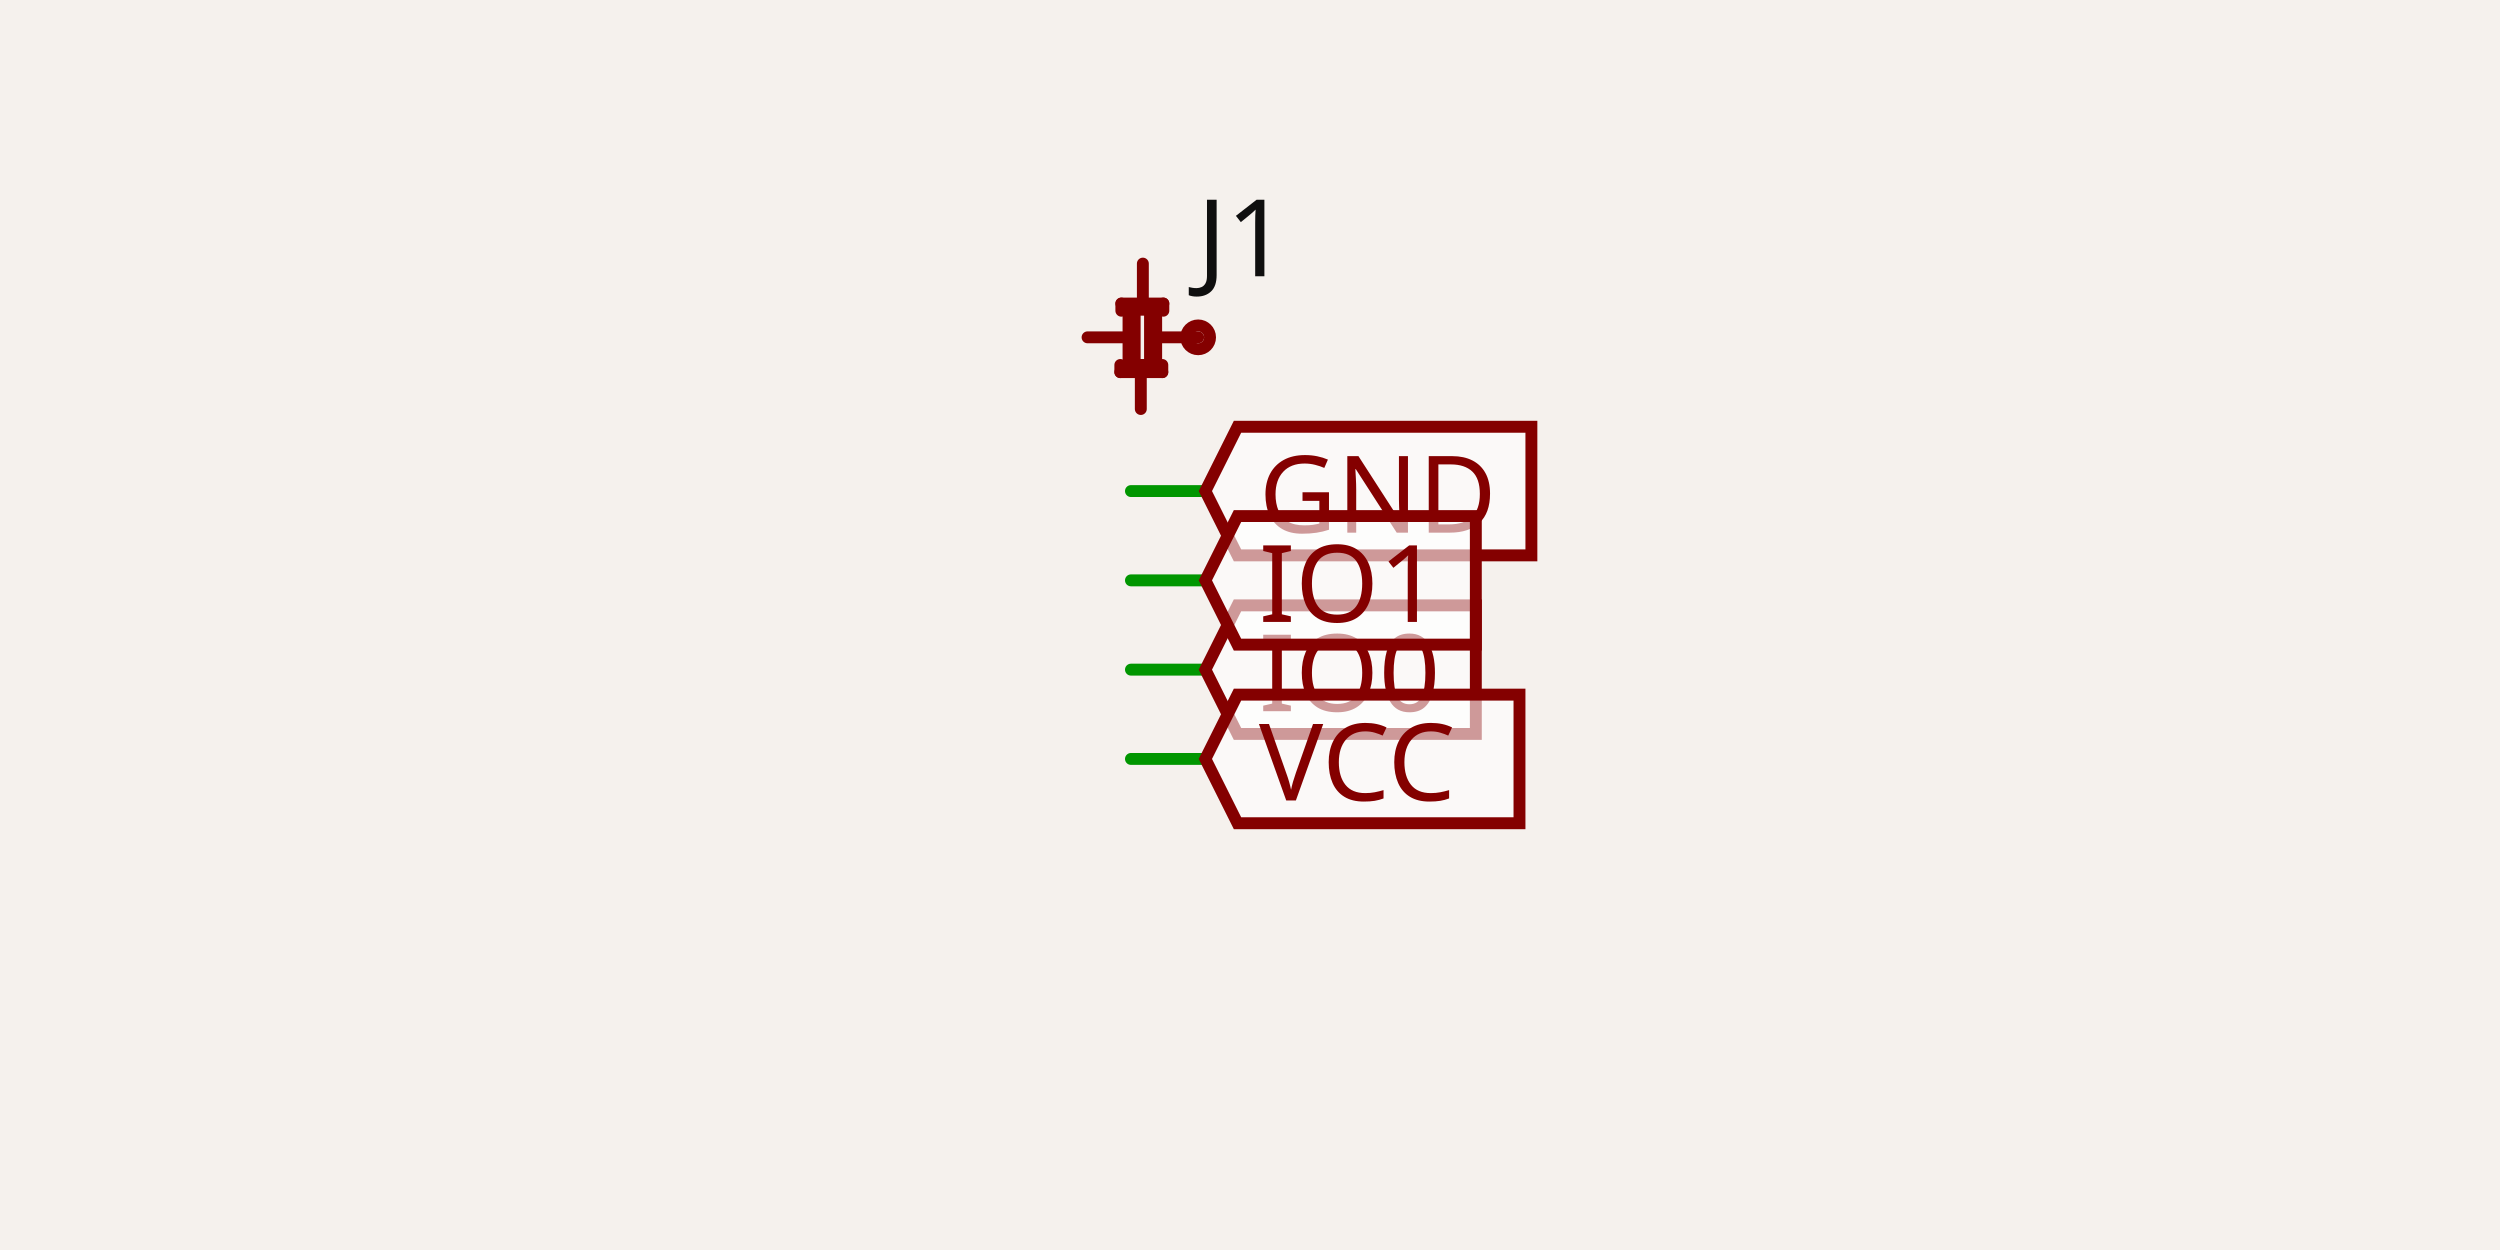
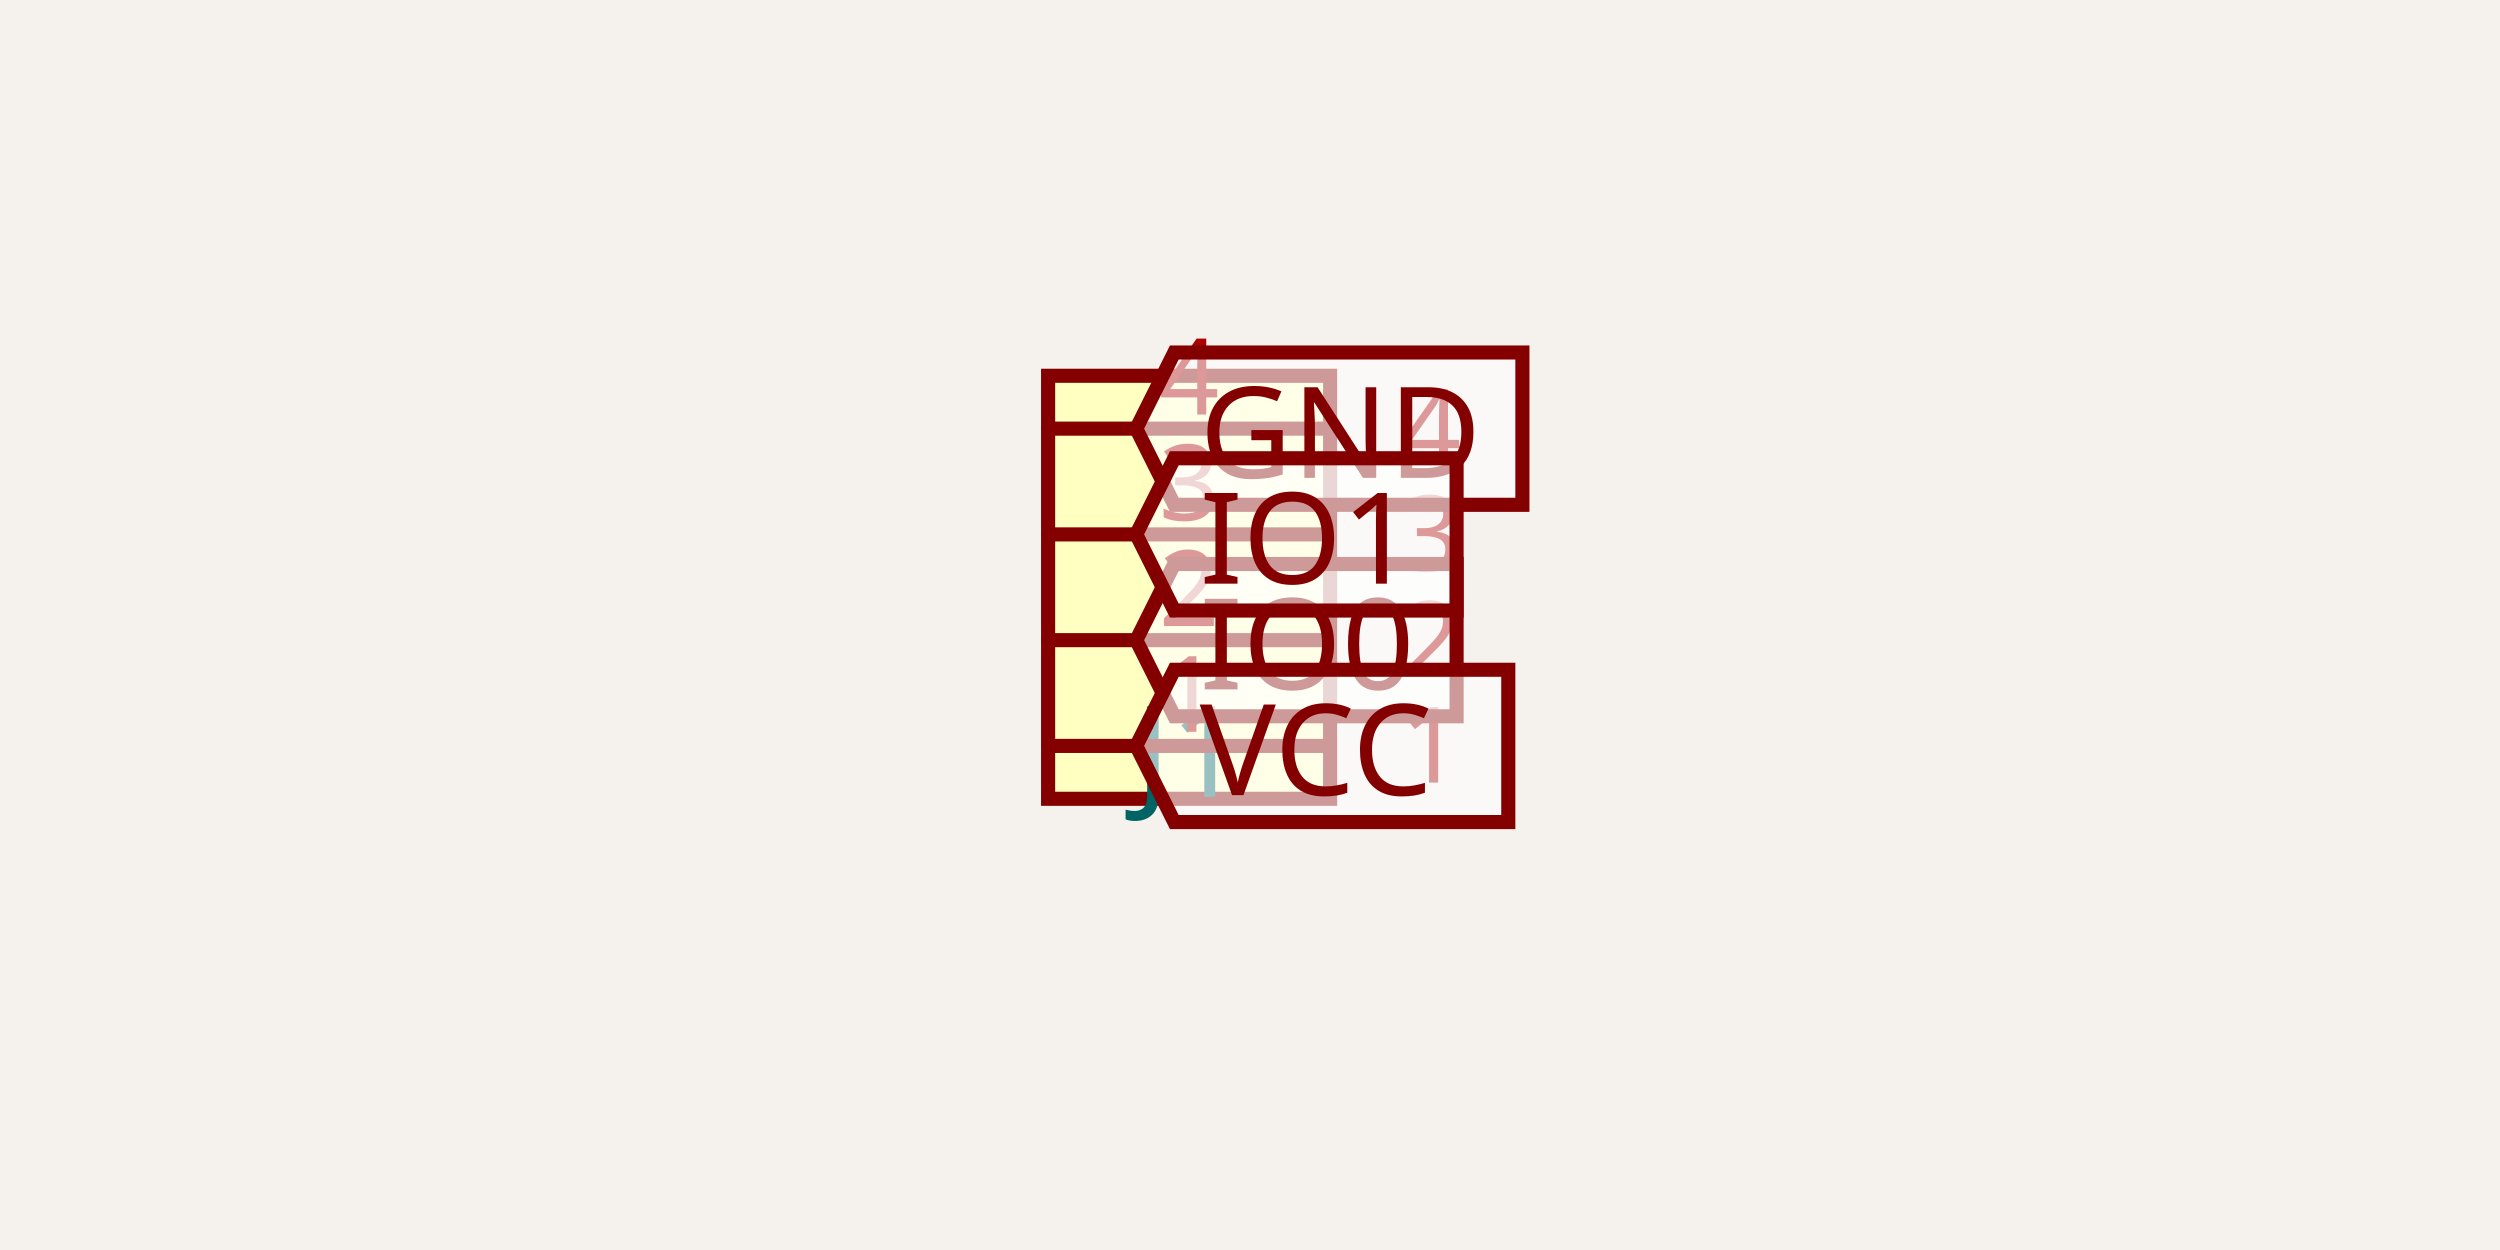
- <svg xmlns="http://www.w3.org/2000/svg" width="1200" height="600" style="background-color: rgb(245, 241, 237)" data-real-to-screen-transform="matrix(285.7142857143,0,0,-285.7142857143,600,300)" data-circuit-to-svg-version="0.0.346">
+ <svg xmlns="http://www.w3.org/2000/svg" width="1200" height="600" style="background-color: rgb(245, 241, 237)" data-real-to-screen-transform="matrix(338.4094754653,0,0,-338.4094754653,570.7727016356,281.8950930626)" data-circuit-to-svg-version="0.0.346">
  <style>
              .boundary { fill: rgb(245, 241, 237); }
              .schematic-boundary { fill: none; stroke: #fff; }
              .component { fill: none; stroke: rgb(132, 0, 0); }
              .chip { fill: rgb(255, 255, 194); stroke: rgb(132, 0, 0); }
              .component-pin { fill: none; stroke: rgb(132, 0, 0); }
              /* Basic per-trace hover fallback */
              .trace:hover {
                filter: invert(1);
              }
              .trace:hover .trace-crossing-outline {
                opacity: 0;
              }
              .trace:hover .trace-junction {
                filter: invert(1);
              }
              /* Net-hover highlighting: when a trace or its overlays are hovered,
                 invert color for all traces (base + overlays) sharing the same
                 subcircuit connectivity key. Also hide crossing outline during hover. */
              svg:has(:is(g.trace[data-subcircuit-connectivity-map-key="undefined"], g.trace-overlays[data-subcircuit-connectivity-map-key="undefined"]):hover) :is(g.trace[data-subcircuit-connectivity-map-key="undefined"], g.trace-overlays[data-subcircuit-connectivity-map-key="undefined"]) { filter: invert(1); }
svg:has(:is(g.trace[data-subcircuit-connectivity-map-key="undefined"], g.trace-overlays[data-subcircuit-connectivity-map-key="undefined"]):hover) g.trace-overlays[data-subcircuit-connectivity-map-key="undefined"] .trace-crossing-outline { opacity: 0; }
              .text { font-family: sans-serif; fill: rgb(0, 150, 0); }
              .pin-number { fill: rgb(169, 0, 0); }
              .port-label { fill: rgb(0, 100, 100); }
              .component-name { fill: rgb(0, 100, 100); }
            </style>
  <rect class="boundary" x="0" y="0" width="1200" height="600" />
  <g class="trace" data-layer="base" data-circuit-json-type="schematic_trace" data-schematic-trace-id="schematic_trace:label:net-label:GND">
-     <path d="M 542.857 235.714 L 578.571 235.714" class="trace-invisible-hover-outline" stroke="rgb(0, 150, 0)" fill="none" stroke-width="45.714px" stroke-linecap="round" opacity="0" stroke-linejoin="round" />
-     <path d="M 542.857 235.714 L 578.571 235.714" stroke="rgb(0, 150, 0)" fill="none" stroke-width="5.714px" stroke-linecap="round" stroke-linejoin="round" />
+     <path d="M 503.091 205.753 L 545.392 205.753" class="trace-invisible-hover-outline" stroke="rgb(0, 150, 0)" fill="none" stroke-width="54.146px" stroke-linecap="round" opacity="0" stroke-linejoin="round" />
+     <path d="M 503.091 205.753 L 545.392 205.753" stroke="rgb(0, 150, 0)" fill="none" stroke-width="6.768px" stroke-linecap="round" stroke-linejoin="round" />
  </g>
  <g class="trace" data-layer="base" data-circuit-json-type="schematic_trace" data-schematic-trace-id="schematic_trace:label:net-label:IO0">
-     <path d="M 542.857 321.429 L 578.571 321.429" class="trace-invisible-hover-outline" stroke="rgb(0, 150, 0)" fill="none" stroke-width="45.714px" stroke-linecap="round" opacity="0" stroke-linejoin="round" />
-     <path d="M 542.857 321.429 L 578.571 321.429" stroke="rgb(0, 150, 0)" fill="none" stroke-width="5.714px" stroke-linecap="round" stroke-linejoin="round" />
+     <path d="M 503.091 307.276 L 545.392 307.276" class="trace-invisible-hover-outline" stroke="rgb(0, 150, 0)" fill="none" stroke-width="54.146px" stroke-linecap="round" opacity="0" stroke-linejoin="round" />
+     <path d="M 503.091 307.276 L 545.392 307.276" stroke="rgb(0, 150, 0)" fill="none" stroke-width="6.768px" stroke-linecap="round" stroke-linejoin="round" />
  </g>
  <g class="trace" data-layer="base" data-circuit-json-type="schematic_trace" data-schematic-trace-id="schematic_trace:label:net-label:IO1">
-     <path d="M 542.857 278.571 L 578.571 278.571" class="trace-invisible-hover-outline" stroke="rgb(0, 150, 0)" fill="none" stroke-width="45.714px" stroke-linecap="round" opacity="0" stroke-linejoin="round" />
-     <path d="M 542.857 278.571 L 578.571 278.571" stroke="rgb(0, 150, 0)" fill="none" stroke-width="5.714px" stroke-linecap="round" stroke-linejoin="round" />
+     <path d="M 503.091 256.514 L 545.392 256.514" class="trace-invisible-hover-outline" stroke="rgb(0, 150, 0)" fill="none" stroke-width="54.146px" stroke-linecap="round" opacity="0" stroke-linejoin="round" />
+     <path d="M 503.091 256.514 L 545.392 256.514" stroke="rgb(0, 150, 0)" fill="none" stroke-width="6.768px" stroke-linecap="round" stroke-linejoin="round" />
  </g>
  <g class="trace" data-layer="base" data-circuit-json-type="schematic_trace" data-schematic-trace-id="schematic_trace:label:net-label:VCC">
-     <path d="M 542.857 364.286 L 578.571 364.286" class="trace-invisible-hover-outline" stroke="rgb(0, 150, 0)" fill="none" stroke-width="45.714px" stroke-linecap="round" opacity="0" stroke-linejoin="round" />
-     <path d="M 542.857 364.286 L 578.571 364.286" stroke="rgb(0, 150, 0)" fill="none" stroke-width="5.714px" stroke-linecap="round" stroke-linejoin="round" />
+     <path d="M 503.091 358.037 L 545.392 358.037" class="trace-invisible-hover-outline" stroke="rgb(0, 150, 0)" fill="none" stroke-width="54.146px" stroke-linecap="round" opacity="0" stroke-linejoin="round" />
+     <path d="M 503.091 358.037 L 545.392 358.037" stroke="rgb(0, 150, 0)" fill="none" stroke-width="6.768px" stroke-linecap="round" stroke-linejoin="round" />
  </g>
  <g class="trace-overlays" data-layer="overlay" data-circuit-json-type="schematic_trace" data-schematic-trace-id="schematic_trace:label:net-label:GND" />
  <g class="trace-overlays" data-layer="overlay" data-circuit-json-type="schematic_trace" data-schematic-trace-id="schematic_trace:label:net-label:IO0" />
  <g class="trace-overlays" data-layer="overlay" data-circuit-json-type="schematic_trace" data-schematic-trace-id="schematic_trace:label:net-label:IO1" />
  <g class="trace-overlays" data-layer="overlay" data-circuit-json-type="schematic_trace" data-schematic-trace-id="schematic_trace:label:net-label:VCC" />
  <g data-circuit-json-type="schematic_component" data-schematic-component-id="schematic_component:J1">
-     <rect class="component-overlay" x="522.032" y="126.534" width="53.079" height="69.79" fill="transparent" />
-     <path d="M 575.111 161.92 L 554.961 161.92" stroke="rgb(132, 0, 0)" fill="none" stroke-width="5.714px" stroke-linecap="round" />
-     <path d="M 554.961 149.142 L 554.961 174.698" stroke="rgb(132, 0, 0)" fill="none" stroke-width="5.714px" stroke-linecap="round" />
-     <path d="M 552.012 149.142 L 552.012 175.19" stroke="rgb(132, 0, 0)" fill="none" stroke-width="5.714px" stroke-linecap="round" />
-     <path d="M 541.691 149.142 L 541.691 174.698" stroke="rgb(132, 0, 0)" fill="none" stroke-width="5.714px" stroke-linecap="round" />
-     <path d="M 544.64 148.65 L 544.64 174.698" stroke="rgb(132, 0, 0)" fill="none" stroke-width="5.714px" stroke-linecap="round" />
-     <path d="M 552.012 148.65 L 544.64 148.65" stroke="rgb(132, 0, 0)" fill="none" stroke-width="5.714px" stroke-linecap="round" />
-     <path d="M 552.012 175.19 L 544.64 175.19" stroke="rgb(132, 0, 0)" fill="none" stroke-width="5.714px" stroke-linecap="round" />
-     <path d="M 538.25 145.701 L 558.401 145.701" stroke="rgb(132, 0, 0)" fill="none" stroke-width="5.714px" stroke-linecap="round" />
-     <path d="M 548.571 126.534 L 548.571 145.21 L 548.571 145.701" stroke="rgb(132, 0, 0)" fill="none" stroke-width="5.714px" stroke-linecap="round" />
-     <path d="M 538.25 145.701 L 538.25 149.142" stroke="rgb(132, 0, 0)" fill="none" stroke-width="5.714px" stroke-linecap="round" />
-     <path d="M 558.401 145.701 L 558.401 149.142" stroke="rgb(132, 0, 0)" fill="none" stroke-width="5.714px" stroke-linecap="round" />
-     <path d="M 557.909 178.63 L 537.759 178.63" stroke="rgb(132, 0, 0)" fill="none" stroke-width="5.714px" stroke-linecap="round" />
-     <path d="M 547.588 196.323 L 547.588 179.122 L 547.588 178.63" stroke="rgb(132, 0, 0)" fill="none" stroke-width="5.714px" stroke-linecap="round" />
-     <path d="M 557.909 178.63 L 557.909 175.19" stroke="rgb(132, 0, 0)" fill="none" stroke-width="5.714px" stroke-linecap="round" />
-     <path d="M 537.759 178.63 L 537.759 175.19" stroke="rgb(132, 0, 0)" fill="none" stroke-width="5.714px" stroke-linecap="round" />
-     <path d="M 541.691 161.92 L 522.032 161.92" stroke="rgb(132, 0, 0)" fill="none" stroke-width="5.714px" stroke-linecap="round" />
-     <text x="574.62" y="147.667" stroke="rgb(245, 241, 237)" stroke-width="5.714px" paint-order="stroke" fill="rgb(15, 15, 15)" font-family="sans-serif" text-anchor="start" dominant-baseline="ideographic" font-size="51.429px">J1</text>
-     <text x="575.111" y="175.19" fill="rgb(15, 15, 15)" font-family="sans-serif" text-anchor="start" dominant-baseline="hanging" font-size="51.429px" />
-     <circle cx="575.111" cy="161.92" r="5.714px" stroke-width="5.714px" fill="none" stroke="rgb(132, 0, 0)" />
+     <rect class="component chip" x="503.091" y="180.372" width="135.364" height="203.046" stroke-width="6.768px" fill="rgb(255, 255, 194)" stroke="rgb(132, 0, 0)" />
+     <rect class="component-overlay" x="503.091" y="180.372" width="135.364" height="203.046" fill="transparent" />
+     <text x="570.773" y="400.338" fill="rgb(0, 100, 100)" text-anchor="middle" dominant-baseline="ideographic" font-family="sans-serif" font-size="60.914px" transform="rotate(0, 570.7727, 400.3384)">J1</text>
+     <line class="component-pin" x1="638.455" y1="358.037" x2="503.091" y2="358.037" stroke-width="6.768px" />
+     <g data-schematic-port-id="source_port:J1:1">
+       <rect x="496.323" y="351.269" width="13.536" height="13.536" opacity="0" />
+     </g>
+     <text class="pin-number" x="570.773" y="351.269" style="font-family: sans-serif;" fill="rgb(169, 0, 0)" text-anchor="middle" dominant-baseline="auto" font-size="50.761px" transform="">1</text>
+     <text class="pin-number" x="672.296" y="358.037" style="font-family: sans-serif;" fill="rgb(169, 0, 0)" text-anchor="start" dominant-baseline="middle" font-size="50.761px" transform="">1</text>
+     <line class="component-pin" x1="638.455" y1="307.276" x2="503.091" y2="307.276" stroke-width="6.768px" />
+     <g data-schematic-port-id="source_port:J1:2">
+       <rect x="496.323" y="300.508" width="13.536" height="13.536" opacity="0" />
+     </g>
+     <text class="pin-number" x="570.773" y="300.508" style="font-family: sans-serif;" fill="rgb(169, 0, 0)" text-anchor="middle" dominant-baseline="auto" font-size="50.761px" transform="">2</text>
+     <text class="pin-number" x="672.296" y="307.276" style="font-family: sans-serif;" fill="rgb(169, 0, 0)" text-anchor="start" dominant-baseline="middle" font-size="50.761px" transform="">2</text>
+     <line class="component-pin" x1="638.455" y1="256.514" x2="503.091" y2="256.514" stroke-width="6.768px" />
+     <g data-schematic-port-id="source_port:J1:3">
+       <rect x="496.323" y="249.746" width="13.536" height="13.536" opacity="0" />
+     </g>
+     <text class="pin-number" x="570.773" y="249.746" style="font-family: sans-serif;" fill="rgb(169, 0, 0)" text-anchor="middle" dominant-baseline="auto" font-size="50.761px" transform="">3</text>
+     <text class="pin-number" x="672.296" y="256.514" style="font-family: sans-serif;" fill="rgb(169, 0, 0)" text-anchor="start" dominant-baseline="middle" font-size="50.761px" transform="">3</text>
+     <line class="component-pin" x1="638.455" y1="205.753" x2="503.091" y2="205.753" stroke-width="6.768px" />
+     <g data-schematic-port-id="source_port:J1:4">
+       <rect x="496.323" y="198.985" width="13.536" height="13.536" opacity="0" />
+     </g>
+     <text class="pin-number" x="570.773" y="198.985" style="font-family: sans-serif;" fill="rgb(169, 0, 0)" text-anchor="middle" dominant-baseline="auto" font-size="50.761px" transform="">4</text>
+     <text class="pin-number" x="672.296" y="205.753" style="font-family: sans-serif;" fill="rgb(169, 0, 0)" text-anchor="start" dominant-baseline="middle" font-size="50.761px" transform="">4</text>
  </g>
  <g class="schematic-port-hover" data-schematic-port-id="source_port:J1:1">
-     <circle cx="542.857" cy="364.286" r="11.429" fill="red" opacity="0" />
+     <circle cx="503.091" cy="358.037" r="13.536" fill="red" opacity="0" />
  </g>
  <g class="schematic-port-hover" data-schematic-port-id="source_port:J1:2">
-     <circle cx="542.857" cy="321.429" r="11.429" fill="red" opacity="0" />
+     <circle cx="503.091" cy="307.276" r="13.536" fill="red" opacity="0" />
  </g>
  <g class="schematic-port-hover" data-schematic-port-id="source_port:J1:3">
-     <circle cx="542.857" cy="278.571" r="11.429" fill="red" opacity="0" />
+     <circle cx="503.091" cy="256.514" r="13.536" fill="red" opacity="0" />
  </g>
  <g class="schematic-port-hover" data-schematic-port-id="source_port:J1:4">
-     <circle cx="542.857" cy="235.714" r="11.429" fill="red" opacity="0" />
+     <circle cx="503.091" cy="205.753" r="13.536" fill="red" opacity="0" />
  </g>
-   <path class="net-label" d="     M 578.571,235.714     L 594,204.857     L 735.067,204.857     L 735.067,266.571     L 594,266.571     Z   " fill="rgba(255, 255, 255, 0.6)" stroke="rgb(132, 0, 0)" stroke-width="5.714px" />
-   <text class="net-label-text" x="604.286" y="235.714" fill="rgb(132, 0, 0)" text-anchor="start" dominant-baseline="central" font-family="sans-serif" font-variant-numeric="tabular-nums" font-size="51.429px" transform="">GND</text>
-   <path class="net-label" d="     M 578.571,321.429     L 594,290.571     L 708.4,290.571     L 708.4,352.286     L 594,352.286     Z   " fill="rgba(255, 255, 255, 0.6)" stroke="rgb(132, 0, 0)" stroke-width="5.714px" />
-   <text class="net-label-text" x="604.286" y="321.429" fill="rgb(132, 0, 0)" text-anchor="start" dominant-baseline="central" font-family="sans-serif" font-variant-numeric="tabular-nums" font-size="51.429px" transform="">IO0</text>
-   <path class="net-label" d="     M 578.571,278.571     L 594,247.714     L 708.4,247.714     L 708.4,309.429     L 594,309.429     Z   " fill="rgba(255, 255, 255, 0.6)" stroke="rgb(132, 0, 0)" stroke-width="5.714px" />
-   <text class="net-label-text" x="604.286" y="278.571" fill="rgb(132, 0, 0)" text-anchor="start" dominant-baseline="central" font-family="sans-serif" font-variant-numeric="tabular-nums" font-size="51.429px" transform="">IO1</text>
-   <path class="net-label" d="     M 578.571,364.286     L 594,333.429     L 729.352,333.429     L 729.352,395.143     L 594,395.143     Z   " fill="rgba(255, 255, 255, 0.6)" stroke="rgb(132, 0, 0)" stroke-width="5.714px" />
-   <text class="net-label-text" x="604.286" y="364.286" fill="rgb(132, 0, 0)" text-anchor="start" dominant-baseline="central" font-family="sans-serif" font-variant-numeric="tabular-nums" font-size="51.429px" transform="">VCC</text>
+   <path class="net-label" d="     M 545.392,205.753     L 563.666,169.205     L 730.75,169.205     L 730.75,242.301     L 563.666,242.301     Z   " fill="rgba(255, 255, 255, 0.6)" stroke="rgb(132, 0, 0)" stroke-width="6.768px" />
+   <text class="net-label-text" x="575.849" y="205.753" fill="rgb(132, 0, 0)" text-anchor="start" dominant-baseline="central" font-family="sans-serif" font-variant-numeric="tabular-nums" font-size="60.914px" transform="">GND</text>
+   <path class="net-label" d="     M 545.392,307.276     L 563.666,270.728     L 699.165,270.728     L 699.165,343.824     L 563.666,343.824     Z   " fill="rgba(255, 255, 255, 0.6)" stroke="rgb(132, 0, 0)" stroke-width="6.768px" />
+   <text class="net-label-text" x="575.849" y="307.276" fill="rgb(132, 0, 0)" text-anchor="start" dominant-baseline="central" font-family="sans-serif" font-variant-numeric="tabular-nums" font-size="60.914px" transform="">IO0</text>
+   <path class="net-label" d="     M 545.392,256.514     L 563.666,219.966     L 699.165,219.966     L 699.165,293.063     L 563.666,293.063     Z   " fill="rgba(255, 255, 255, 0.6)" stroke="rgb(132, 0, 0)" stroke-width="6.768px" />
+   <text class="net-label-text" x="575.849" y="256.514" fill="rgb(132, 0, 0)" text-anchor="start" dominant-baseline="central" font-family="sans-serif" font-variant-numeric="tabular-nums" font-size="60.914px" transform="">IO1</text>
+   <path class="net-label" d="     M 545.392,358.037     L 563.666,321.489     L 723.982,321.489     L 723.982,394.585     L 563.666,394.585     Z   " fill="rgba(255, 255, 255, 0.6)" stroke="rgb(132, 0, 0)" stroke-width="6.768px" />
+   <text class="net-label-text" x="575.849" y="358.037" fill="rgb(132, 0, 0)" text-anchor="start" dominant-baseline="central" font-family="sans-serif" font-variant-numeric="tabular-nums" font-size="60.914px" transform="">VCC</text>
</svg>
